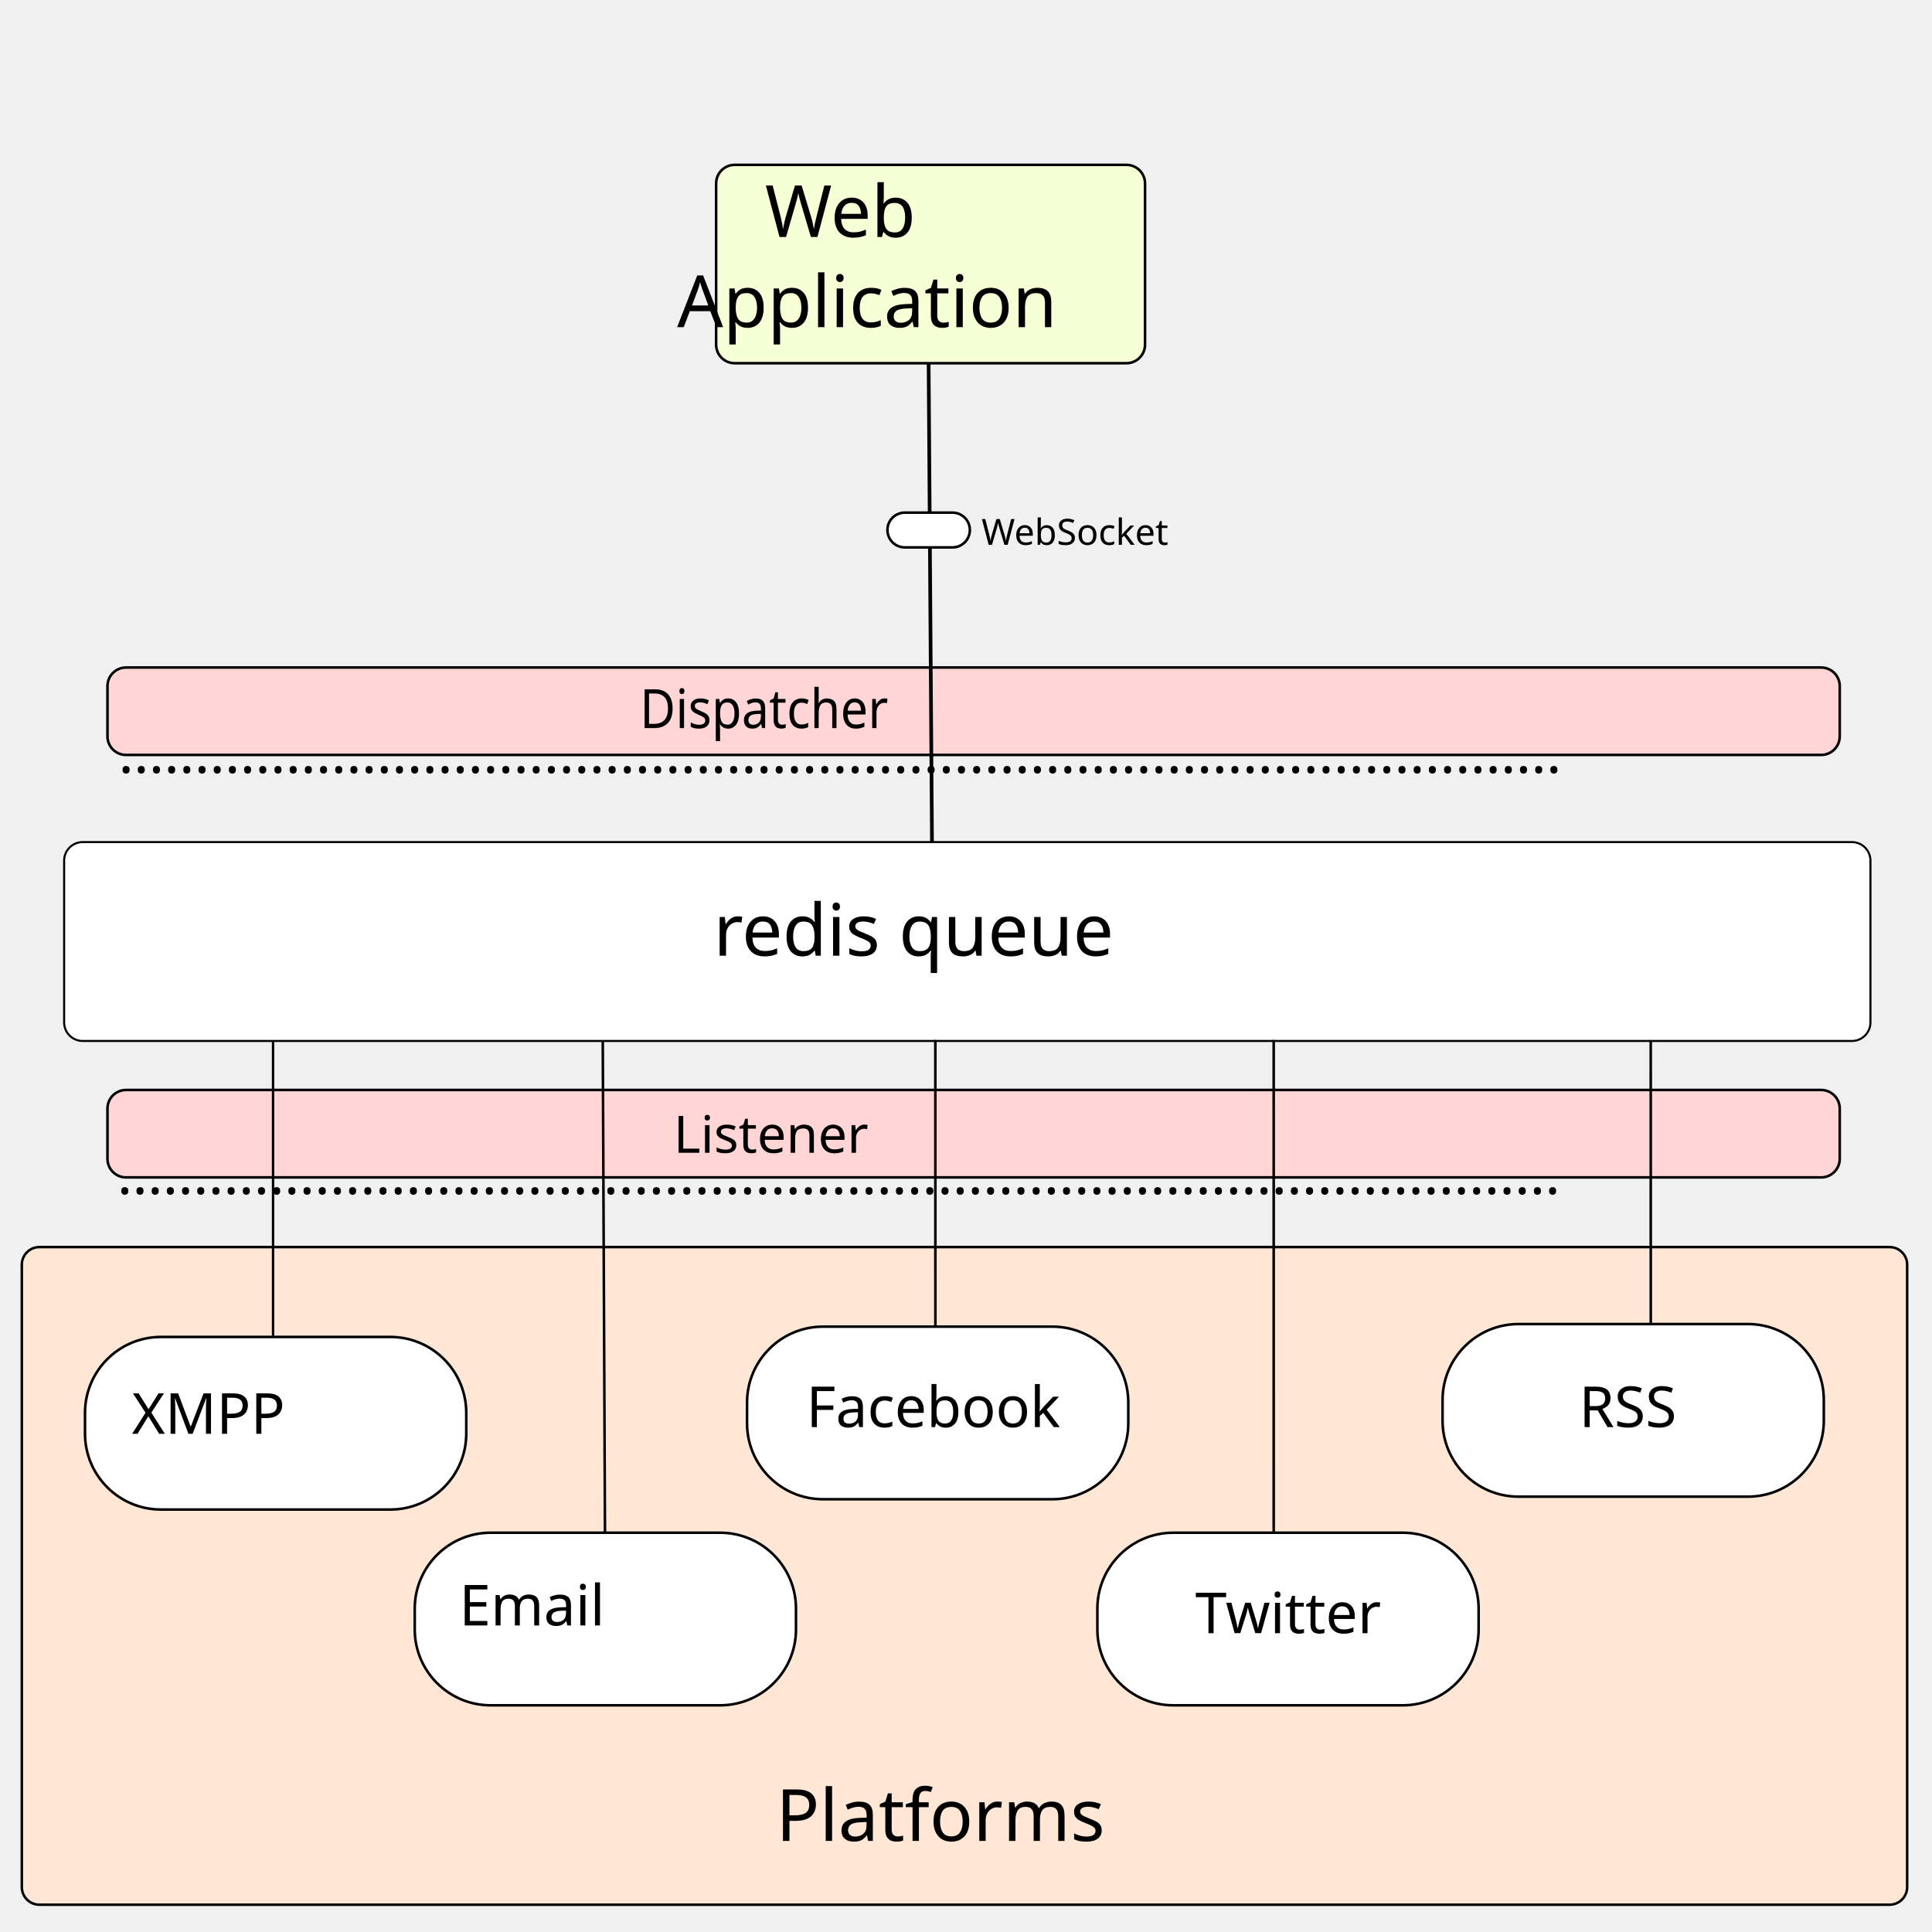
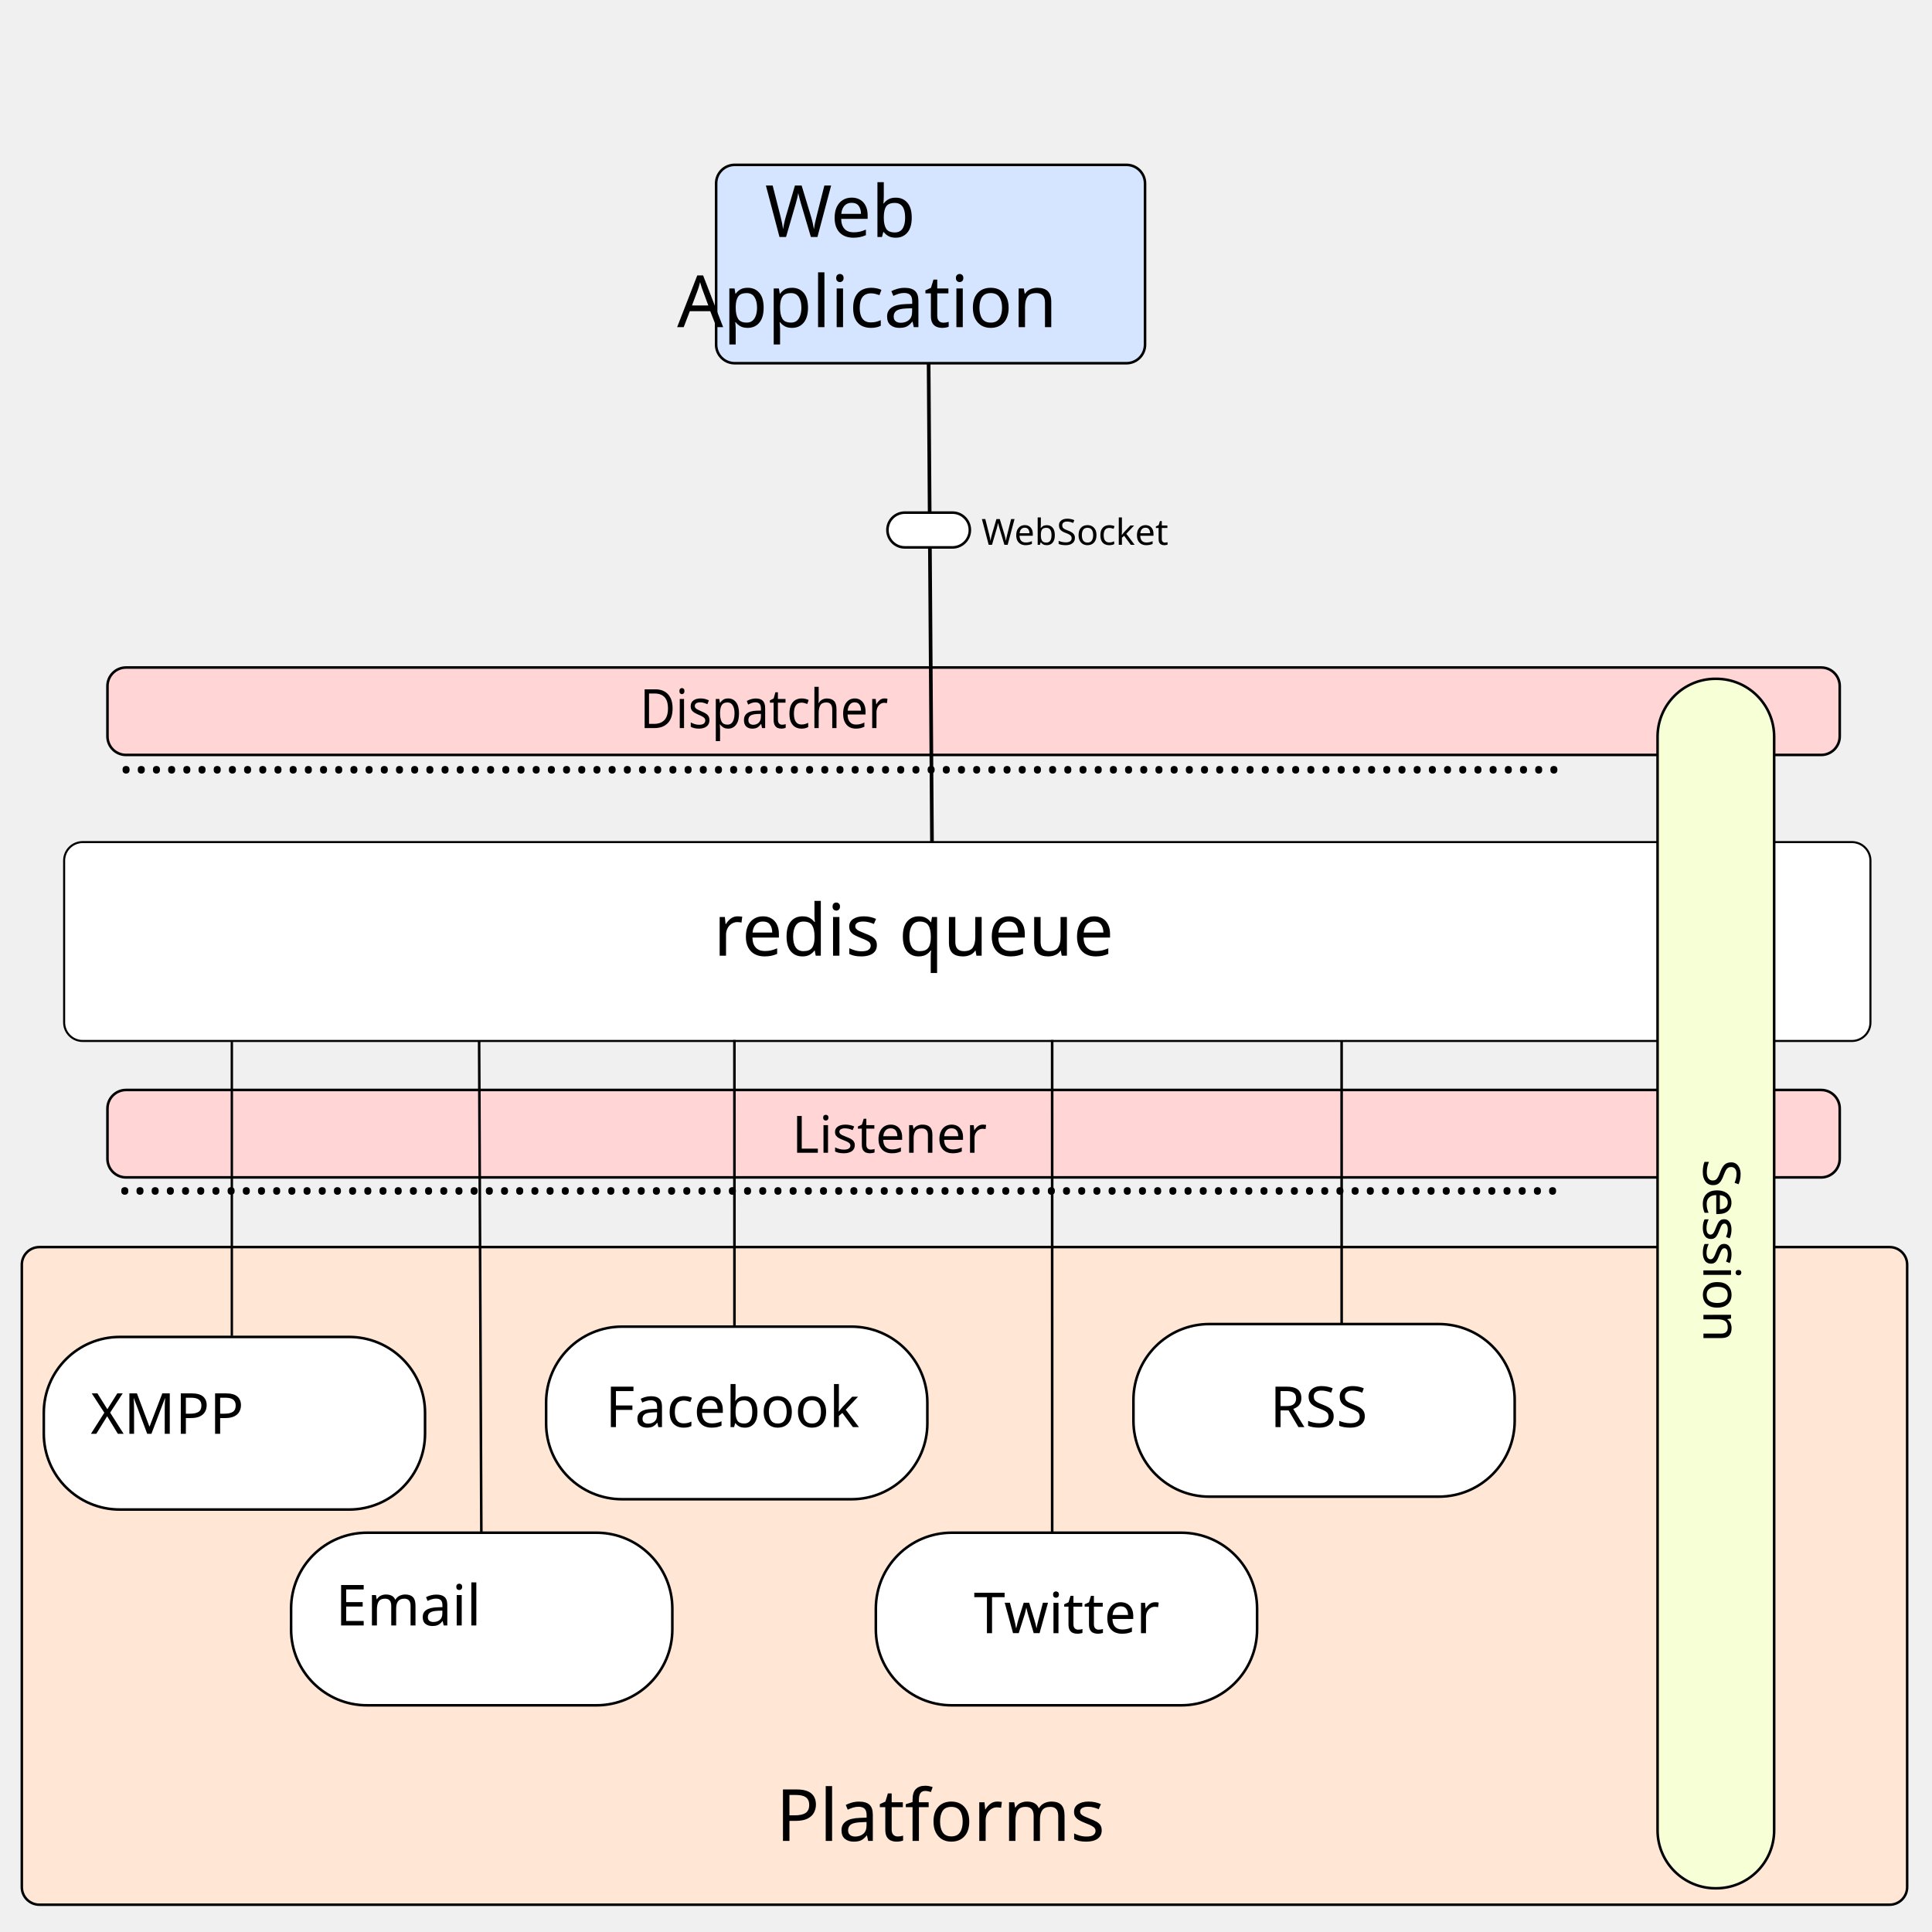
<svg xmlns="http://www.w3.org/2000/svg" width="750" height="750" id="svg3804" version="1.1">
  <defs id="defs3806" />
  <g id="layer1" transform="translate(0,-302.3622)">
    <text xml:space="preserve" style="font-size:40px;font-style:normal;font-weight:normal;line-height:125%;letter-spacing:0px;word-spacing:0px;fill:#000000;fill-opacity:1;stroke:none;font-family:Sans" x="381" y="513.862" id="text3952">
      <tspan id="tspan3954" x="381" y="513.862" style="font-size:14px">WebSocket</tspan>
    </text>
    <rect ry="7.204" y="725.488" x="41.719" height="33.941" width="672.459" id="rect3970" style="fill:#ffd5d5;stroke:#000000;stroke-opacity:1" />
    <rect style="fill:#ffd5d5;stroke:#000000;stroke-opacity:1" id="rect3968" width="672.459" height="33.941" x="41.719" y="561.488" ry="7.204" />
    <rect style="fill:#ffe6d5;stroke:#000000;stroke-width:0.973;stroke-opacity:1" id="rect3966" width="731.882" height="255.292" x="8.472" y="786.477" ry="6.827" />
    <text xml:space="preserve" style="font-size:43.564px;font-style:normal;font-weight:normal;line-height:125%;letter-spacing:0px;word-spacing:0px;fill:#000000;fill-opacity:1;stroke:none;font-family:Sans" x="261.757" y="555.169" id="text3814" transform="scale(0.9490029,1.053738)">
      <tspan id="tspan3816" x="261.757" y="555.169" style="font-size:20px">Dispatcher</tspan>
    </text>
    <rect style="fill:#ffffff;stroke:#000000;stroke-width:0.792;stroke-opacity:1" id="rect3818" width="701.208" height="77.208" x="24.896" y="629.258" ry="7.204" />
    <text xml:space="preserve" style="font-size:40px;font-style:normal;font-weight:normal;line-height:125%;letter-spacing:0px;word-spacing:0px;fill:#000000;fill-opacity:1;stroke:none;font-family:Sans" x="277" y="673.362" id="text3820">
      <tspan id="tspan3822" x="277" y="673.362" style="font-size:28px">redis queue</tspan>
    </text>
-     <rect style="fill:#ffffff;stroke:#000000;stroke-opacity:1" id="rect3832" width="148" height="67" x="161" y="897.362" ry="29.477" />
-     <text xml:space="preserve" style="font-size:40px;font-style:normal;font-weight:normal;line-height:125%;letter-spacing:0px;word-spacing:0px;fill:#000000;fill-opacity:1;stroke:none;font-family:Sans" x="232.525" y="933.362" id="text3834">
-       <tspan x="232.525" y="933.362" id="tspan3838" style="font-size:22px;text-align:center;text-anchor:middle">Email</tspan>
+     <rect style="fill:#ffffff;stroke:#000000;stroke-opacity:1" id="rect3832" width="148" height="67" x="113" y="897.362" ry="29.477" />
+     <text xml:space="preserve" style="font-size:40px;font-style:normal;font-weight:normal;line-height:125%;letter-spacing:0px;word-spacing:0px;fill:#000000;fill-opacity:1;stroke:none;font-family:Sans" x="184.525" y="933.362" id="text3834">
+       <tspan x="184.525" y="933.362" id="tspan3838" style="font-size:22px;text-align:center;text-anchor:middle">Email</tspan>
    </text>
-     <rect ry="29.477" y="821.362" x="33" height="67" width="148" id="rect3840" style="fill:#ffffff;stroke:#000000;stroke-opacity:1" />
-     <text xml:space="preserve" style="font-size:40px;font-style:normal;font-weight:normal;line-height:125%;letter-spacing:0px;word-spacing:0px;fill:#000000;fill-opacity:1;stroke:none;font-family:Sans" x="106.931" y="858.97" id="text3826">
-       <tspan x="106.931" y="858.97" id="tspan3830" style="font-size:22px;text-align:center;text-anchor:middle">XMPP</tspan>
+     <rect ry="29.477" y="821.362" x="17" height="67" width="148" id="rect3840" style="fill:#ffffff;stroke:#000000;stroke-opacity:1" />
+     <text xml:space="preserve" style="font-size:40px;font-style:normal;font-weight:normal;line-height:125%;letter-spacing:0px;word-spacing:0px;fill:#000000;fill-opacity:1;stroke:none;font-family:Sans" x="90.931" y="858.97" id="text3826">
+       <tspan x="90.931" y="858.97" id="tspan3830" style="font-size:22px;text-align:center;text-anchor:middle">XMPP</tspan>
    </text>
-     <rect ry="29.477" y="817.362" x="290" height="67" width="148" id="rect3866" style="fill:#ffffff;stroke:#000000;stroke-opacity:1" />
-     <rect style="fill:#ffffff;stroke:#000000;stroke-opacity:1" id="rect3868" width="148" height="67" x="426" y="897.362" ry="29.477" />
-     <rect ry="29.477" y="816.362" x="560" height="67" width="148" id="rect3870" style="fill:#ffffff;stroke:#000000;stroke-opacity:1" />
-     <path style="fill:none;stroke:#000000;stroke-width:0.926px;stroke-linecap:butt;stroke-linejoin:miter;stroke-opacity:1;display:inline" d="m 106,820.963 0,-114.166" id="path3890" />
+     <rect ry="29.477" y="817.362" x="212" height="67" width="148" id="rect3866" style="fill:#ffffff;stroke:#000000;stroke-opacity:1" />
+     <rect style="fill:#ffffff;stroke:#000000;stroke-opacity:1" id="rect3868" width="148" height="67" x="340" y="897.362" ry="29.477" />
+     <rect ry="29.477" y="816.362" x="440" height="67" width="148" id="rect3870" style="fill:#ffffff;stroke:#000000;stroke-opacity:1" />
+     <path style="fill:none;stroke:#000000;stroke-width:0.926px;stroke-linecap:butt;stroke-linejoin:miter;stroke-opacity:1;display:inline" d="M 90,820.963 90,706.797" id="path3890" />
    <path style="fill:none;stroke:#000000;stroke-width:1.422px;stroke-linecap:butt;stroke-linejoin:miter;stroke-opacity:1" d="m 361.789,629.151 c -4.051,-578.676 0,0 0,0 z" id="path3894" />
-     <path style="fill:none;stroke:#000000;stroke-width:0.994px;stroke-linecap:butt;stroke-linejoin:miter;stroke-opacity:1;display:inline" d="M 234.856,897.365 233.997,706.734" id="path3904" />
-     <text xml:space="preserve" style="font-size:40px;font-style:normal;font-weight:normal;line-height:125%;letter-spacing:0px;word-spacing:0px;fill:#000000;fill-opacity:1;stroke:none;font-family:Sans" x="313" y="856.362" id="text3908">
-       <tspan id="tspan3910" x="313" y="856.362" style="font-size:22px">Facebook</tspan>
+     <path style="fill:none;stroke:#000000;stroke-width:0.994px;stroke-linecap:butt;stroke-linejoin:miter;stroke-opacity:1;display:inline" d="M 186.856,897.365 185.997,706.734" id="path3904" />
+     <text xml:space="preserve" style="font-size:40px;font-style:normal;font-weight:normal;line-height:125%;letter-spacing:0px;word-spacing:0px;fill:#000000;fill-opacity:1;stroke:none;font-family:Sans" x="235" y="856.362" id="text3908">
+       <tspan id="tspan3910" x="235" y="856.362" style="font-size:22px">Facebook</tspan>
    </text>
-     <text xml:space="preserve" style="font-size:40px;font-style:normal;font-weight:normal;line-height:125%;letter-spacing:0px;word-spacing:0px;fill:#000000;fill-opacity:1;stroke:none;font-family:Sans" x="464" y="936.362" id="text3912">
-       <tspan id="tspan3914" x="464" y="936.362" style="font-size:22px">Twitter</tspan>
+     <text xml:space="preserve" style="font-size:40px;font-style:normal;font-weight:normal;line-height:125%;letter-spacing:0px;word-spacing:0px;fill:#000000;fill-opacity:1;stroke:none;font-family:Sans" x="378" y="936.362" id="text3912">
+       <tspan id="tspan3914" x="378" y="936.362" style="font-size:22px">Twitter</tspan>
    </text>
-     <text xml:space="preserve" style="font-size:40px;font-style:normal;font-weight:normal;line-height:125%;letter-spacing:0px;word-spacing:0px;fill:#000000;fill-opacity:1;stroke:none;font-family:Sans" x="613" y="856.362" id="text3916">
-       <tspan id="tspan3918" x="613" y="856.362" style="font-size:22px">RSS</tspan>
+     <text xml:space="preserve" style="font-size:40px;font-style:normal;font-weight:normal;line-height:125%;letter-spacing:0px;word-spacing:0px;fill:#000000;fill-opacity:1;stroke:none;font-family:Sans" x="493" y="856.362" id="text3916">
+       <tspan id="tspan3918" x="493" y="856.362" style="font-size:22px">RSS</tspan>
    </text>
-     <path style="fill:none;stroke:#000000;stroke-width:1px;stroke-linecap:butt;stroke-linejoin:miter;stroke-opacity:1;display:inline" d="m 363.112,817.185 -0.013,-111.101" id="path3922" />
-     <path id="path3924" d="m 494.455,897.616 -0.008,-191.529" style="fill:none;stroke:#000000;stroke-width:1.005px;stroke-linecap:butt;stroke-linejoin:miter;stroke-opacity:1;display:inline" />
-     <path id="path3926" d="m 640.829,816.125 -0.013,-109.776" style="fill:none;stroke:#000000;stroke-width:1px;stroke-linecap:butt;stroke-linejoin:miter;stroke-opacity:1;display:inline" />
-     <text xml:space="preserve" style="font-size:40px;font-style:normal;font-weight:normal;line-height:125%;letter-spacing:0px;word-spacing:0px;fill:#000000;fill-opacity:1;stroke:none;font-family:Sans" x="261.5" y="749.862" id="text3928">
-       <tspan id="tspan3930" x="261.5" y="749.862" style="font-size:20px">Listener</tspan>
+     <path style="fill:none;stroke:#000000;stroke-width:1px;stroke-linecap:butt;stroke-linejoin:miter;stroke-opacity:1;display:inline" d="m 285.112,817.185 -0.013,-111.101" id="path3922" />
+     <path id="path3924" d="m 408.455,897.616 -0.008,-191.529" style="fill:none;stroke:#000000;stroke-width:1.005px;stroke-linecap:butt;stroke-linejoin:miter;stroke-opacity:1;display:inline" />
+     <path id="path3926" d="m 520.829,816.125 -0.013,-109.776" style="fill:none;stroke:#000000;stroke-width:1px;stroke-linecap:butt;stroke-linejoin:miter;stroke-opacity:1;display:inline" />
+     <text xml:space="preserve" style="font-size:40px;font-style:normal;font-weight:normal;line-height:125%;letter-spacing:0px;word-spacing:0px;fill:#000000;fill-opacity:1;stroke:none;font-family:Sans" x="307.5" y="749.862" id="text3928">
+       <tspan id="tspan3930" x="307.5" y="749.862" style="font-size:20px">Listener</tspan>
    </text>
    <text xml:space="preserve" style="font-size:40px;font-style:normal;font-weight:normal;line-height:125%;letter-spacing:0px;word-spacing:0px;fill:#000000;fill-opacity:1;stroke:none;font-family:Sans" x="45.5" y="765.862" id="text3936">
      <tspan id="tspan3938" x="45.5" y="765.862" style="font-size:22px">...............................................................................................</tspan>
    </text>
    <text id="text3940" y="602.362" x="46" style="font-size:40px;font-style:normal;font-weight:normal;line-height:125%;letter-spacing:0px;word-spacing:0px;fill:#000000;fill-opacity:1;stroke:none;font-family:Sans" xml:space="preserve">
      <tspan style="font-size:22px" y="602.362" x="46" id="tspan3942">...............................................................................................</tspan>
    </text>
-     <rect style="fill:#f6ffd5;stroke:#000000;stroke-opacity:1" id="rect3944" width="166.5" height="77" x="278" y="366.362" ry="7.204" />
+     <rect style="fill:#d5e5ff;stroke:#000000;stroke-opacity:1" id="rect3944" width="166.5" height="77" x="278" y="366.362" ry="7.204" />
    <rect style="fill:#ffffff;stroke:#000000;stroke-opacity:1" id="rect3948" width="32" height="13.5" x="344.5" y="501.362" ry="6.75" />
    <text xml:space="preserve" style="font-size:40px;font-style:normal;font-weight:normal;line-height:125%;letter-spacing:0px;word-spacing:0px;fill:#000000;fill-opacity:1;stroke:none;font-family:Sans" x="362.621" y="394.362" id="text3956">
      <tspan id="tspan3958" x="362.621" y="394.362" style="font-size:28px;text-align:center;text-anchor:middle">Web</tspan>
      <tspan x="362.621" y="429.362" id="tspan3960" style="font-size:28px;text-align:center;text-anchor:middle">Application</tspan>
    </text>
    <text xml:space="preserve" style="font-size:40px;font-style:normal;font-weight:normal;line-height:125%;letter-spacing:0px;word-spacing:0px;fill:#000000;fill-opacity:1;stroke:none;font-family:Sans" x="301.227" y="1017.007" id="text3962">
      <tspan id="tspan3964" x="301.227" y="1017.007" style="font-size:28px">Platforms</tspan>
    </text>
+     <rect style="fill:#f6ffd5;stroke:#000000;stroke-width:0.997;stroke-opacity:1" id="rect3991" width="45.258" height="469.522" x="643.466" y="565.871" ry="22.492" />
+     <text xml:space="preserve" style="font-size:40px;font-style:normal;font-weight:normal;line-height:125%;letter-spacing:0px;word-spacing:0px;fill:#000000;fill-opacity:1;stroke:none;font-family:Sans" x="753.006" y="-660.511" id="text3993" transform="matrix(9.3050283e-4,0.9999996,-0.9999996,9.3050283e-4,0,0)">
+       <tspan id="tspan3995" x="753.006" y="-660.511" style="font-size:20px">Session</tspan>
+     </text>
  </g>
</svg>
